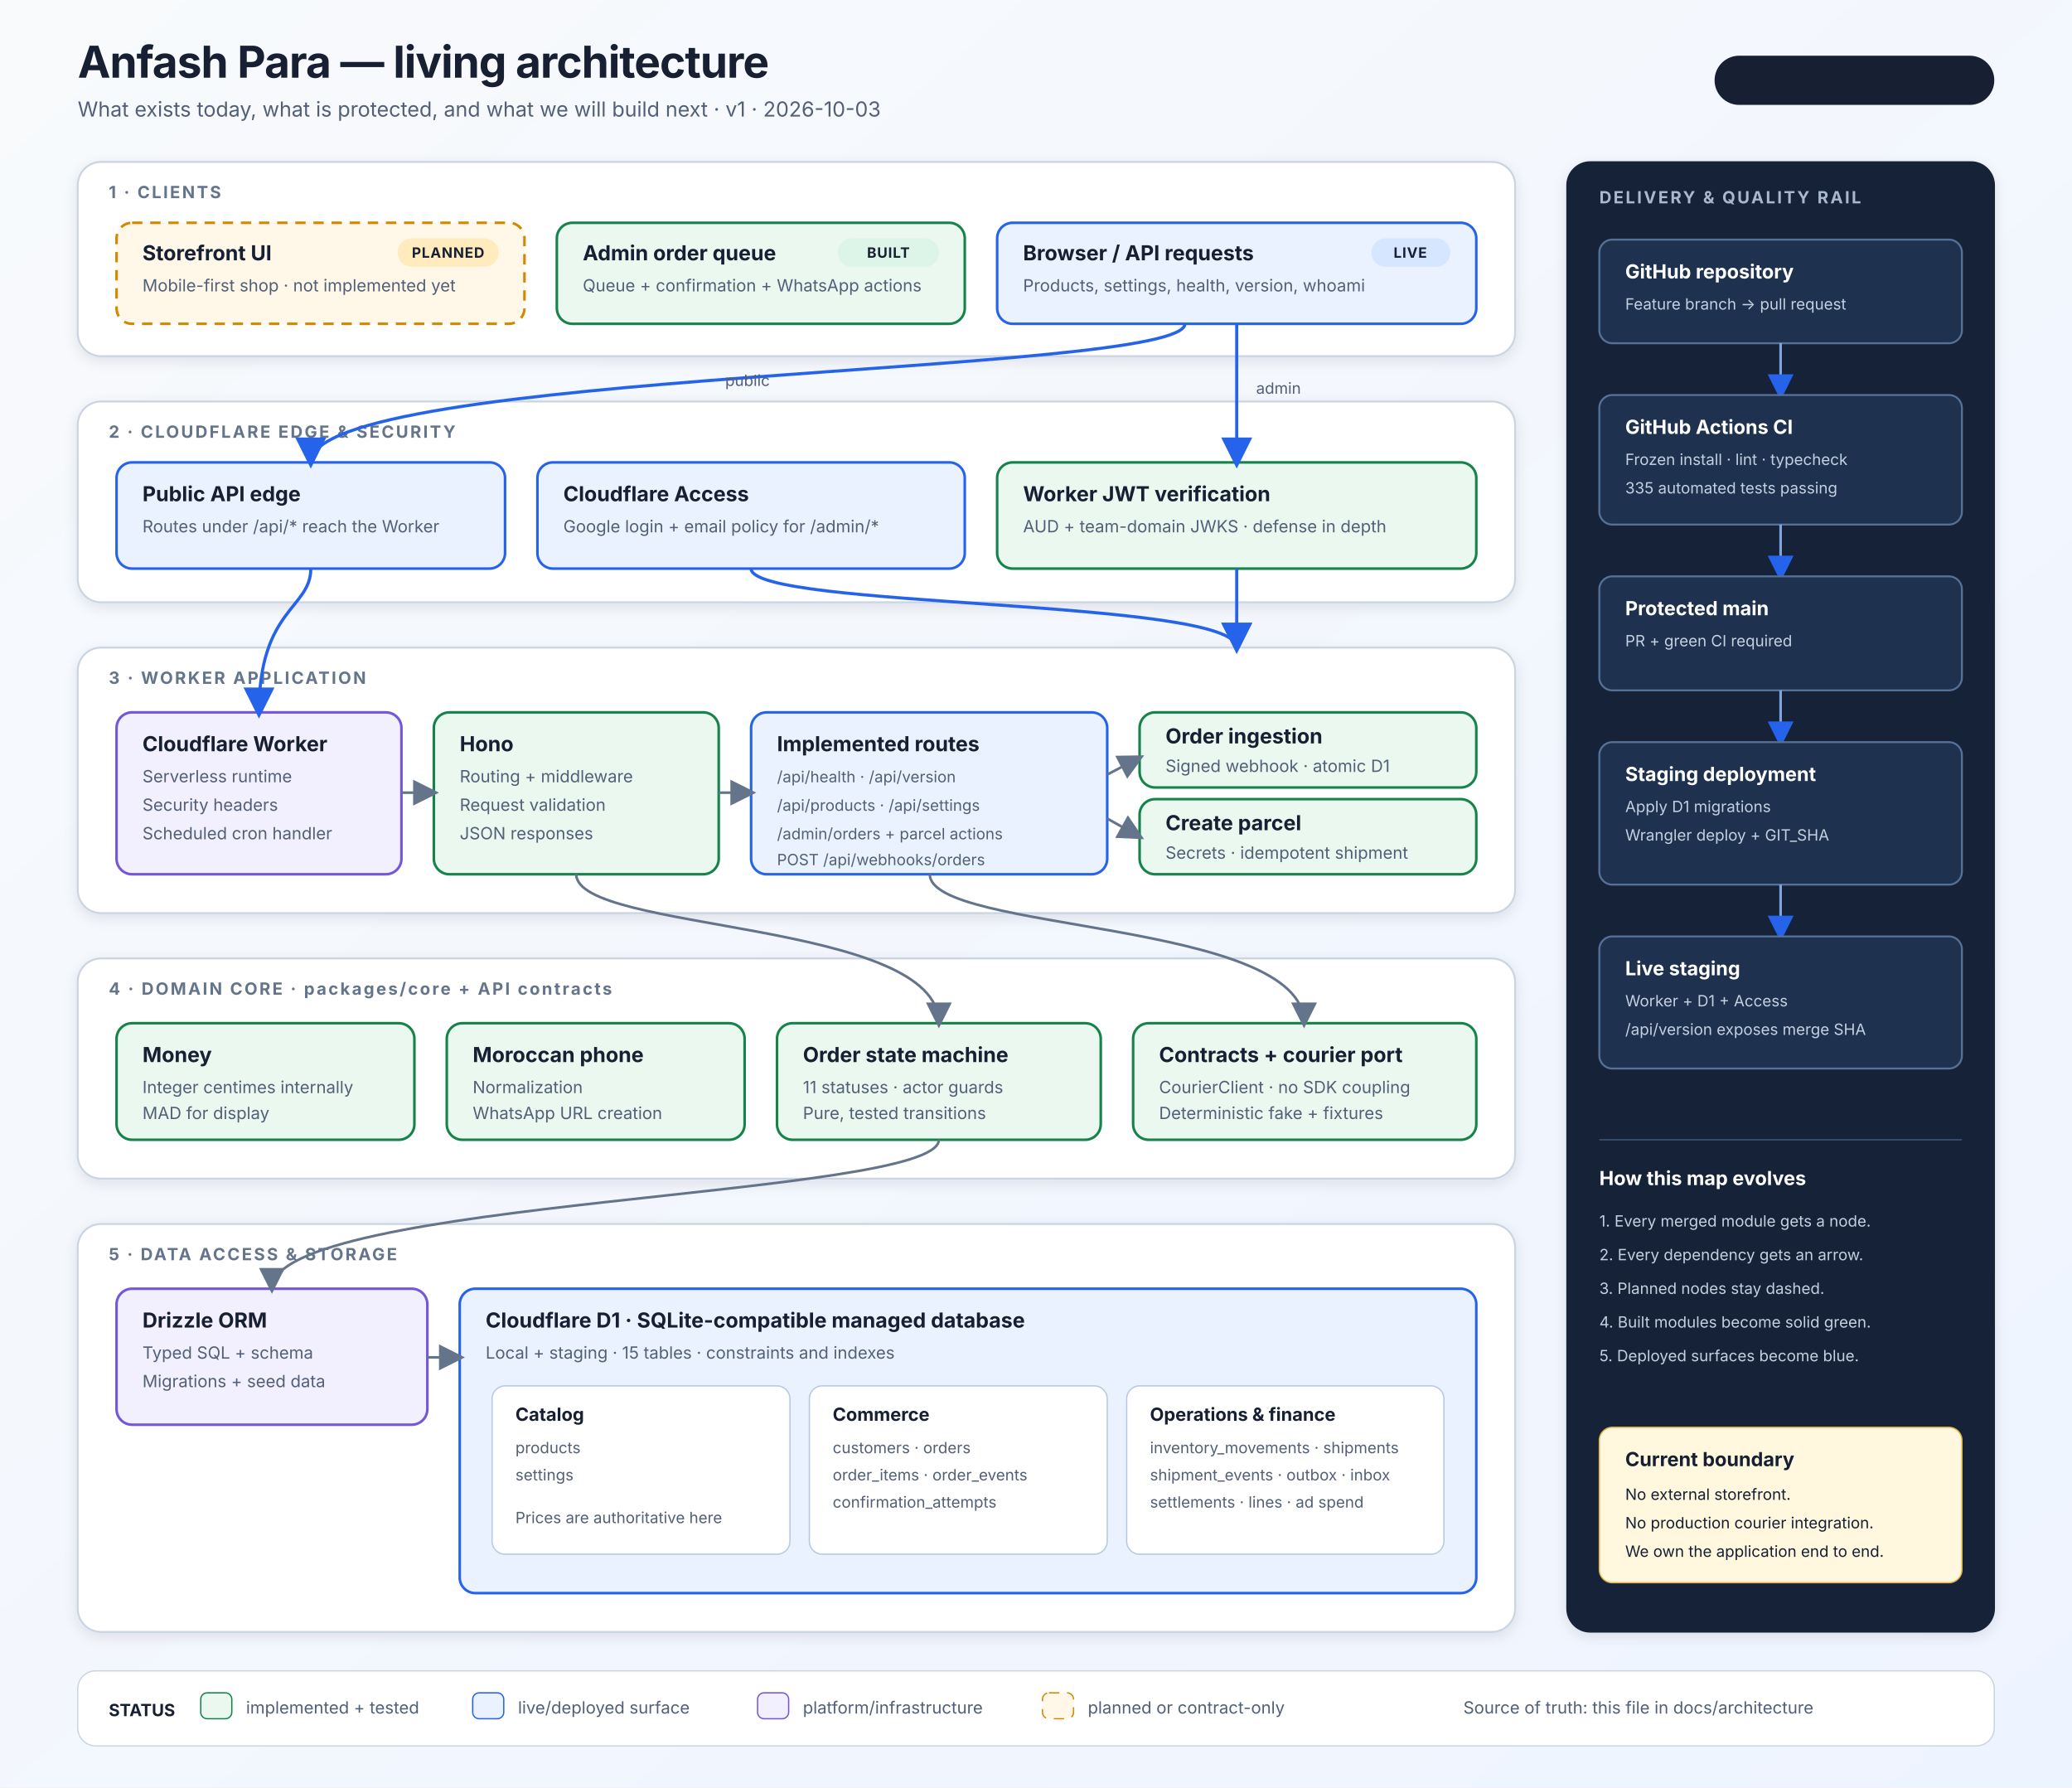
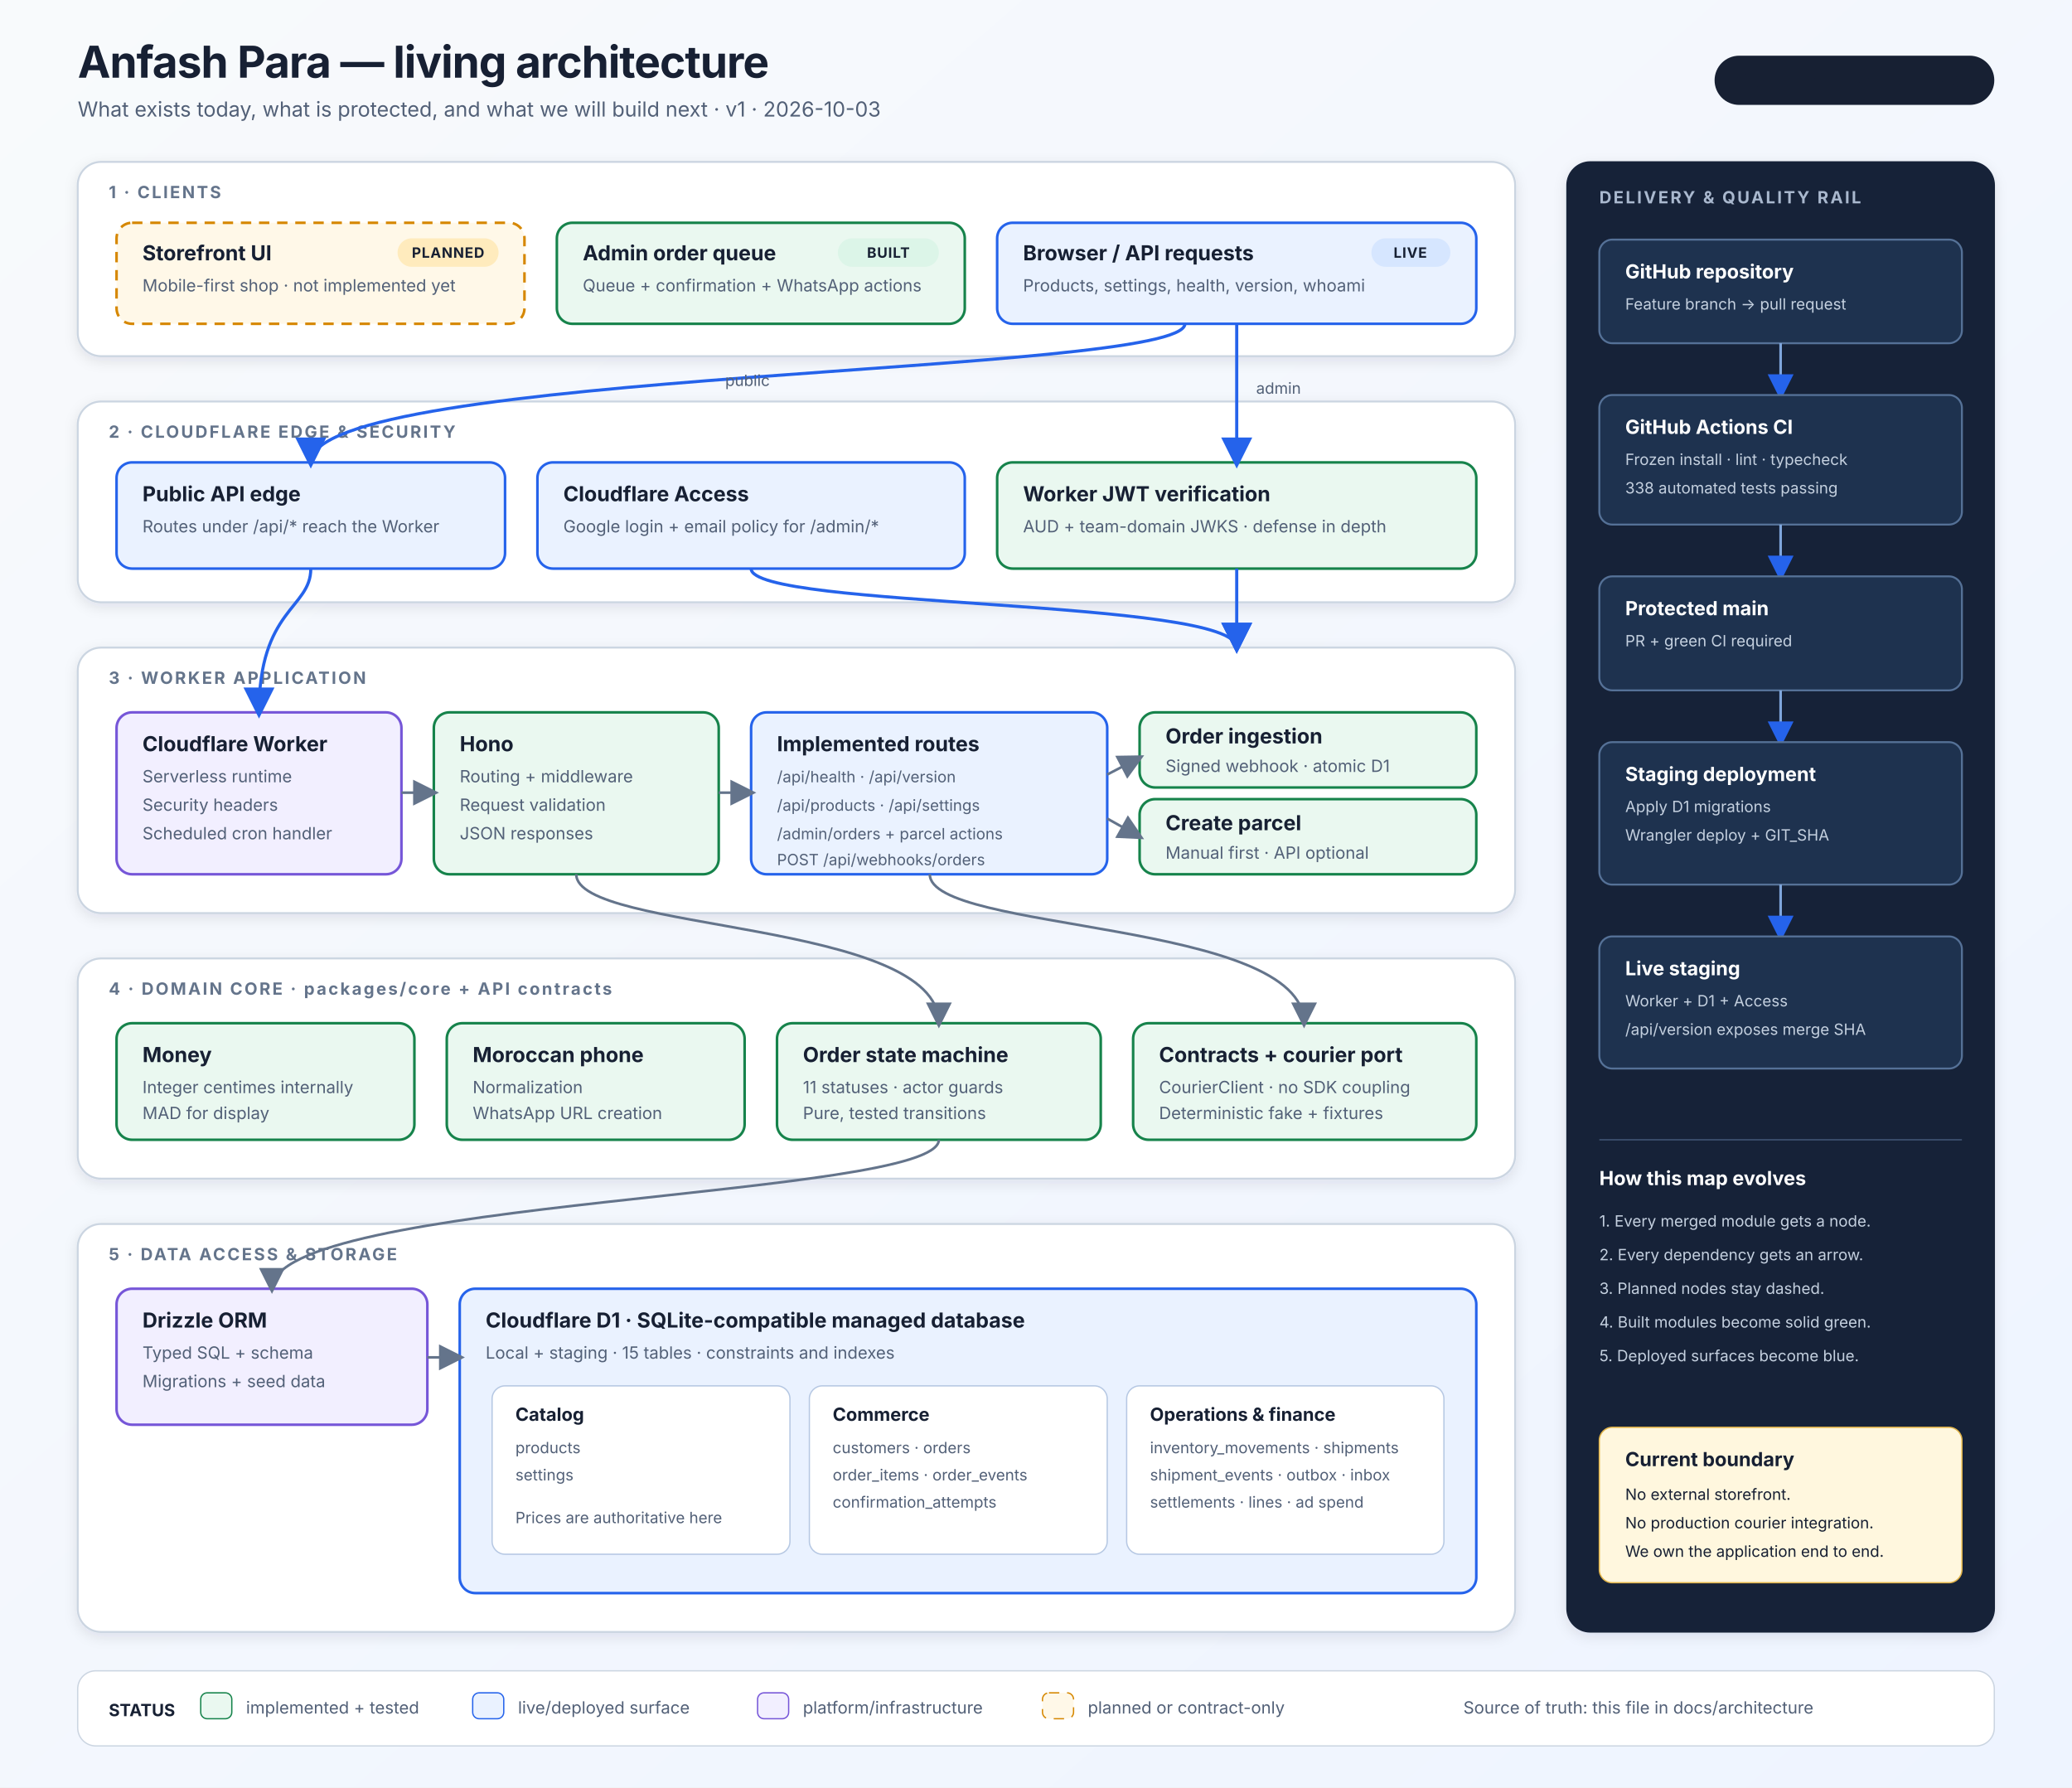
<svg xmlns="http://www.w3.org/2000/svg" width="1600" height="1380" viewBox="0 0 1600 1380" role="img" aria-labelledby="title description">
  <defs>
    <linearGradient id="page-bg" x1="0" y1="0" x2="1" y2="1">
      <stop offset="0" stop-color="#f8fafc" />
      <stop offset="1" stop-color="#eef4ff" />
    </linearGradient>
    <filter id="shadow" x="-10%" y="-10%" width="120%" height="130%">
      <feDropShadow dx="0" dy="3" stdDeviation="5" flood-color="#0f172a" flood-opacity="0.10" />
    </filter>
    <marker id="arrow" markerWidth="10" markerHeight="10" refX="8" refY="5" orient="auto" markerUnits="strokeWidth">
      <path d="M0,0 L10,5 L0,10 z" fill="#64748b" />
    </marker>
    <marker id="arrow-blue" markerWidth="10" markerHeight="10" refX="8" refY="5" orient="auto" markerUnits="strokeWidth">
      <path d="M0,0 L10,5 L0,10 z" fill="#2563eb" />
    </marker>
    <style>
      text { font-family: Inter, "Segoe UI", Arial, sans-serif; fill: #172033; }
      .title { font-size: 34px; font-weight: 750; letter-spacing: -0.6px; }
      .subtitle { font-size: 16px; fill: #526077; }
      .layer { fill: #ffffff; stroke: #cbd5e1; stroke-width: 1.5; rx: 18; filter: url(#shadow); }
      .layer-label { font-size: 13px; font-weight: 750; letter-spacing: 1.5px; fill: #64748b; }
      .node { stroke-width: 2; rx: 12; }
      .live { fill: #eaf2ff; stroke: #2563eb; }
      .implemented { fill: #eaf8f0; stroke: #16834b; }
      .infra { fill: #f2efff; stroke: #7656d8; }
      .planned { fill: #fff8e8; stroke: #d68700; stroke-dasharray: 8 6; }
      .future { fill: #f4f6f8; stroke: #94a3b8; stroke-dasharray: 5 5; }
      .node-title { font-size: 16px; font-weight: 700; }
      .node-copy { font-size: 13px; fill: #526077; }
      .node-small { font-size: 12px; fill: #526077; }
      .flow { fill: none; stroke: #64748b; stroke-width: 2; marker-end: url(#arrow); }
      .flow-blue { fill: none; stroke: #2563eb; stroke-width: 2.4; marker-end: url(#arrow-blue); }
      .flow-dashed { fill: none; stroke: #d68700; stroke-width: 2; stroke-dasharray: 7 6; marker-end: url(#arrow); }
      .rail { fill: #132238; stroke: #132238; rx: 18; filter: url(#shadow); }
      .rail-title { font-size: 13px; font-weight: 750; letter-spacing: 1.5px; fill: #a9b8ce; }
      .rail-node { fill: #1e324f; stroke: #557197; stroke-width: 1.5; rx: 10; }
      .rail-node-title { fill: #ffffff; font-size: 15px; font-weight: 700; }
      .rail-copy { fill: #c4d0df; font-size: 12px; }
      .rail-flow { fill: none; stroke: #7fa6dc; stroke-width: 2; marker-end: url(#arrow-blue); }
      .badge-text { font-size: 11px; font-weight: 750; letter-spacing: 0.5px; }
      .note { font-size: 13px; fill: #526077; }
    </style>
  </defs>
  <rect width="1600" height="1380" fill="url(#page-bg)" />
  <g id="document-header">
    <text x="60" y="60" class="title">Anfash Para — living architecture</text>
    <text x="60" y="90" class="subtitle">What exists today, what is protected, and what we will build next · v1 · 2026-10-03</text>
    <rect x="1324" y="43" width="216" height="38" rx="19" fill="#172033" />
    <text x="1432" y="67" text-anchor="middle" font-size="13" font-weight="700" fill="#ffffff">CLOUDFLARE-NATIVE STACK</text>
  </g>
  <g id="layer-clients" data-layer="clients">
    <rect x="60" y="125" width="1110" height="150" class="layer" />
    <text x="84" y="153" class="layer-label">1 · CLIENTS</text>
    <g id="module-storefront-ui" data-status="planned">
      <rect x="90" y="172" width="315" height="78" class="node planned" />
      <text x="110" y="201" class="node-title">Storefront UI</text>
      <text x="110" y="225" class="node-copy">Mobile-first shop · not implemented yet</text>
      <rect x="307" y="184" width="78" height="22" rx="11" fill="#ffebbd" />
      <text x="346" y="199" text-anchor="middle" class="badge-text" fill="#9a5c00">PLANNED</text>
    </g>
    <g id="module-admin-ui" data-status="implemented">
      <rect x="430" y="172" width="315" height="78" class="node implemented" />
      <text x="450" y="201" class="node-title">Admin order queue</text>
      <text x="450" y="225" class="node-copy">Queue + confirmation + WhatsApp actions</text>
      <rect x="647" y="184" width="78" height="22" rx="11" fill="#dcf5e8" />
      <text x="686" y="199" text-anchor="middle" class="badge-text" fill="#18794e">BUILT</text>
    </g>
    <g id="module-api-consumers" data-status="live">
      <rect x="770" y="172" width="370" height="78" class="node live" />
      <text x="790" y="201" class="node-title">Browser / API requests</text>
      <text x="790" y="225" class="node-copy">Products, settings, health, version, whoami</text>
      <rect x="1059" y="184" width="61" height="22" rx="11" fill="#d6e6ff" />
      <text x="1089" y="199" text-anchor="middle" class="badge-text" fill="#1d5bbf">LIVE</text>
    </g>
  </g>
  <g id="layer-edge" data-layer="edge-security">
    <rect x="60" y="310" width="1110" height="155" class="layer" />
    <text x="84" y="338" class="layer-label">2 · CLOUDFLARE EDGE &amp; SECURITY</text>
    <g id="module-public-edge" data-status="live">
      <rect x="90" y="357" width="300" height="82" class="node live" />
      <text x="110" y="387" class="node-title">Public API edge</text>
      <text x="110" y="411" class="node-copy">Routes under /api/* reach the Worker</text>
    </g>
    <g id="module-cloudflare-access" data-status="live">
      <rect x="415" y="357" width="330" height="82" class="node live" />
      <text x="435" y="387" class="node-title">Cloudflare Access</text>
      <text x="435" y="411" class="node-copy">Google login + email policy for /admin/*</text>
    </g>
    <g id="module-access-jwt" data-status="implemented">
      <rect x="770" y="357" width="370" height="82" class="node implemented" />
      <text x="790" y="387" class="node-title">Worker JWT verification</text>
      <text x="790" y="411" class="node-copy">AUD + team-domain JWKS · defense in depth</text>
    </g>
  </g>
  <g id="layer-application" data-layer="application">
    <rect x="60" y="500" width="1110" height="205" class="layer" />
    <text x="84" y="528" class="layer-label">3 · WORKER APPLICATION</text>
    <g id="module-worker-runtime" data-status="live">
      <rect x="90" y="550" width="220" height="125" class="node infra" />
      <text x="110" y="580" class="node-title">Cloudflare Worker</text>
      <text x="110" y="604" class="node-copy">Serverless runtime</text>
      <text x="110" y="626" class="node-copy">Security headers</text>
      <text x="110" y="648" class="node-copy">Scheduled cron handler</text>
    </g>
    <g id="module-hono-router" data-status="implemented">
      <rect x="335" y="550" width="220" height="125" class="node implemented" />
      <text x="355" y="580" class="node-title">Hono</text>
      <text x="355" y="604" class="node-copy">Routing + middleware</text>
      <text x="355" y="626" class="node-copy">Request validation</text>
      <text x="355" y="648" class="node-copy">JSON responses</text>
    </g>
    <g id="module-live-routes" data-status="live">
      <rect x="580" y="550" width="275" height="125" class="node live" />
      <text x="600" y="580" class="node-title">Implemented routes</text>
      <text x="600" y="604" class="node-small">/api/health · /api/version</text>
      <text x="600" y="626" class="node-small">/api/products · /api/settings</text>
      <text x="600" y="648" class="node-small">/admin/orders + parcel actions</text>
      <text x="600" y="668" class="node-small">POST /api/webhooks/orders</text>
    </g>
    <g id="module-order-ingestion" data-status="implemented">
      <rect x="880" y="550" width="260" height="58" class="node implemented" />
      <text x="900" y="574" class="node-title">Order ingestion</text>
      <text x="900" y="596" class="node-copy">Signed webhook · atomic D1</text>
    </g>
    <g id="module-create-parcel" data-status="implemented">
      <rect x="880" y="617" width="260" height="58" class="node implemented" />
      <text x="900" y="641" class="node-title">Create parcel</text>
-       <text x="900" y="663" class="node-copy">Secrets · idempotent shipment</text>
+       <text x="900" y="663" class="node-copy">Manual first · API optional</text>
    </g>
  </g>
  <g id="layer-domain" data-layer="domain-core">
    <rect x="60" y="740" width="1110" height="170" class="layer" />
    <text x="84" y="768" class="layer-label">4 · DOMAIN CORE · packages/core + API contracts</text>
    <g id="module-money" data-status="implemented">
      <rect x="90" y="790" width="230" height="90" class="node implemented" />
      <text x="110" y="820" class="node-title">Money</text>
      <text x="110" y="844" class="node-copy">Integer centimes internally</text>
      <text x="110" y="864" class="node-copy">MAD for display</text>
    </g>
    <g id="module-phone" data-status="implemented">
      <rect x="345" y="790" width="230" height="90" class="node implemented" />
      <text x="365" y="820" class="node-title">Moroccan phone</text>
      <text x="365" y="844" class="node-copy">Normalization</text>
      <text x="365" y="864" class="node-copy">WhatsApp URL creation</text>
    </g>
    <g id="module-order-state-machine" data-status="implemented">
      <rect x="600" y="790" width="250" height="90" class="node implemented" />
      <text x="620" y="820" class="node-title">Order state machine</text>
      <text x="620" y="844" class="node-copy">11 statuses · actor guards</text>
      <text x="620" y="864" class="node-copy">Pure, tested transitions</text>
    </g>
    <g id="module-internal-contracts" data-status="implemented">
      <rect x="875" y="790" width="265" height="90" class="node implemented" />
      <text x="895" y="820" class="node-title">Contracts + courier port</text>
      <text x="895" y="844" class="node-copy">CourierClient · no SDK coupling</text>
      <text x="895" y="864" class="node-copy">Deterministic fake + fixtures</text>
    </g>
  </g>
  <g id="layer-data" data-layer="data">
    <rect x="60" y="945" width="1110" height="315" class="layer" />
    <text x="84" y="973" class="layer-label">5 · DATA ACCESS &amp; STORAGE</text>
    <g id="module-drizzle" data-status="implemented">
      <rect x="90" y="995" width="240" height="105" class="node infra" />
      <text x="110" y="1025" class="node-title">Drizzle ORM</text>
      <text x="110" y="1049" class="node-copy">Typed SQL + schema</text>
      <text x="110" y="1071" class="node-copy">Migrations + seed data</text>
    </g>
    <g id="module-d1" data-status="live">
      <rect x="355" y="995" width="785" height="235" class="node live" />
      <text x="375" y="1025" class="node-title">Cloudflare D1 · SQLite-compatible managed database</text>
      <text x="375" y="1049" class="node-copy">Local + staging · 15 tables · constraints and indexes</text>
      <g id="data-catalog">
        <rect x="380" y="1070" width="230" height="130" rx="10" fill="#ffffff" stroke="#b6c8e3" />
        <text x="398" y="1097" font-size="14" font-weight="700">Catalog</text>
        <text x="398" y="1122" class="node-small">products</text>
        <text x="398" y="1143" class="node-small">settings</text>
        <text x="398" y="1176" class="node-small">Prices are authoritative here</text>
      </g>
      <g id="data-commerce">
        <rect x="625" y="1070" width="230" height="130" rx="10" fill="#ffffff" stroke="#b6c8e3" />
        <text x="643" y="1097" font-size="14" font-weight="700">Commerce</text>
        <text x="643" y="1122" class="node-small">customers · orders</text>
        <text x="643" y="1143" class="node-small">order_items · order_events</text>
        <text x="643" y="1164" class="node-small">confirmation_attempts</text>
      </g>
      <g id="data-operations">
        <rect x="870" y="1070" width="245" height="130" rx="10" fill="#ffffff" stroke="#b6c8e3" />
        <text x="888" y="1097" font-size="14" font-weight="700">Operations &amp; finance</text>
        <text x="888" y="1122" class="node-small">inventory_movements · shipments</text>
        <text x="888" y="1143" class="node-small">shipment_events · outbox · inbox</text>
        <text x="888" y="1164" class="node-small">settlements · lines · ad spend</text>
      </g>
    </g>
  </g>
  <g id="delivery-rail" data-layer="delivery">
    <rect x="1210" y="125" width="330" height="1135" class="rail" />
    <text x="1235" y="157" class="rail-title">DELIVERY &amp; QUALITY RAIL</text>
    <g id="module-github" data-status="live">
      <rect x="1235" y="185" width="280" height="80" class="rail-node" />
      <text x="1255" y="215" class="rail-node-title">GitHub repository</text>
      <text x="1255" y="239" class="rail-copy">Feature branch → pull request</text>
    </g>
    <path d="M1375 265 L1375 305" class="rail-flow" />
    <g id="module-ci" data-status="live">
      <rect x="1235" y="305" width="280" height="100" class="rail-node" />
      <text x="1255" y="335" class="rail-node-title">GitHub Actions CI</text>
      <text x="1255" y="359" class="rail-copy">Frozen install · lint · typecheck</text>
-       <text x="1255" y="381" class="rail-copy">335 automated tests passing</text>
+       <text x="1255" y="381" class="rail-copy">338 automated tests passing</text>
    </g>
    <path d="M1375 405 L1375 445" class="rail-flow" />
    <g id="module-main-protection" data-status="live">
      <rect x="1235" y="445" width="280" height="88" class="rail-node" />
      <text x="1255" y="475" class="rail-node-title">Protected main</text>
      <text x="1255" y="499" class="rail-copy">PR + green CI required</text>
    </g>
    <path d="M1375 533 L1375 573" class="rail-flow" />
    <g id="module-deploy-workflow" data-status="live">
      <rect x="1235" y="573" width="280" height="110" class="rail-node" />
      <text x="1255" y="603" class="rail-node-title">Staging deployment</text>
      <text x="1255" y="627" class="rail-copy">Apply D1 migrations</text>
      <text x="1255" y="649" class="rail-copy">Wrangler deploy + GIT_SHA</text>
    </g>
    <path d="M1375 683 L1375 723" class="rail-flow" />
    <g id="module-staging" data-status="live">
      <rect x="1235" y="723" width="280" height="102" class="rail-node" />
      <text x="1255" y="753" class="rail-node-title">Live staging</text>
      <text x="1255" y="777" class="rail-copy">Worker + D1 + Access</text>
      <text x="1255" y="799" class="rail-copy">/api/version exposes merge SHA</text>
    </g>
    <g id="architecture-rules">
      <line x1="1235" y1="880" x2="1515" y2="880" stroke="#405675" />
      <text x="1235" y="915" class="rail-node-title">How this map evolves</text>
      <text x="1235" y="947" class="rail-copy">1. Every merged module gets a node.</text>
      <text x="1235" y="973" class="rail-copy">2. Every dependency gets an arrow.</text>
      <text x="1235" y="999" class="rail-copy">3. Planned nodes stay dashed.</text>
      <text x="1235" y="1025" class="rail-copy">4. Built modules become solid green.</text>
      <text x="1235" y="1051" class="rail-copy">5. Deployed surfaces become blue.</text>
    </g>
    <g id="current-boundary">
      <rect x="1235" y="1102" width="280" height="120" rx="10" fill="#fff7de" stroke="#e2b448" />
      <text x="1255" y="1132" font-size="15" font-weight="700" fill="#7d5100">Current boundary</text>
      <text x="1255" y="1158" font-size="12" fill="#755b2a">No external storefront.</text>
      <text x="1255" y="1180" font-size="12" fill="#755b2a">No production courier integration.</text>
      <text x="1255" y="1202" font-size="12" fill="#755b2a">We own the application end to end.</text>
    </g>
  </g>
  <g id="flows" aria-label="System flows">
    <path d="M955 250 L955 357" class="flow-blue" />
    <text x="970" y="304" class="node-small">admin</text>
    <path d="M915 250 C915 290 240 285 240 357" class="flow-blue" />
    <text x="560" y="298" class="node-small">public</text>
    <path d="M580 439 C580 470 955 462 955 500" class="flow-blue" />
    <path d="M240 439 C240 470 200 470 200 550" class="flow-blue" />
    <path d="M955 439 L955 500" class="flow-blue" />
    <path d="M310 612 L335 612" class="flow" />
    <path d="M555 612 L580 612" class="flow" />
    <path d="M855 598 L880 585" class="flow" />
    <path d="M855 632 L880 646" class="flow" />
    <path d="M445 675 C445 720 725 710 725 790" class="flow" />
    <path d="M718 675 C718 720 1007 710 1007 790" class="flow" />
    <path d="M725 880 C725 925 210 925 210 995" class="flow" />
    <path d="M330 1048 L355 1048" class="flow" />
  </g>
  <g id="legend">
    <rect x="60" y="1290" width="1480" height="58" rx="14" fill="#ffffff" stroke="#cbd5e1" />
    <text x="84" y="1325" font-size="13" font-weight="700">STATUS</text>
    <rect x="155" y="1307" width="24" height="20" rx="5" class="implemented" />
    <text x="190" y="1323" class="note">implemented + tested</text>
    <rect x="365" y="1307" width="24" height="20" rx="5" class="live" />
    <text x="400" y="1323" class="note">live/deployed surface</text>
    <rect x="585" y="1307" width="24" height="20" rx="5" class="infra" />
    <text x="620" y="1323" class="note">platform/infrastructure</text>
    <rect x="805" y="1307" width="24" height="20" rx="5" class="planned" />
    <text x="840" y="1323" class="note">planned or contract-only</text>
    <text x="1130" y="1323" class="note">Source of truth: this file in docs/architecture</text>
  </g>
</svg>
